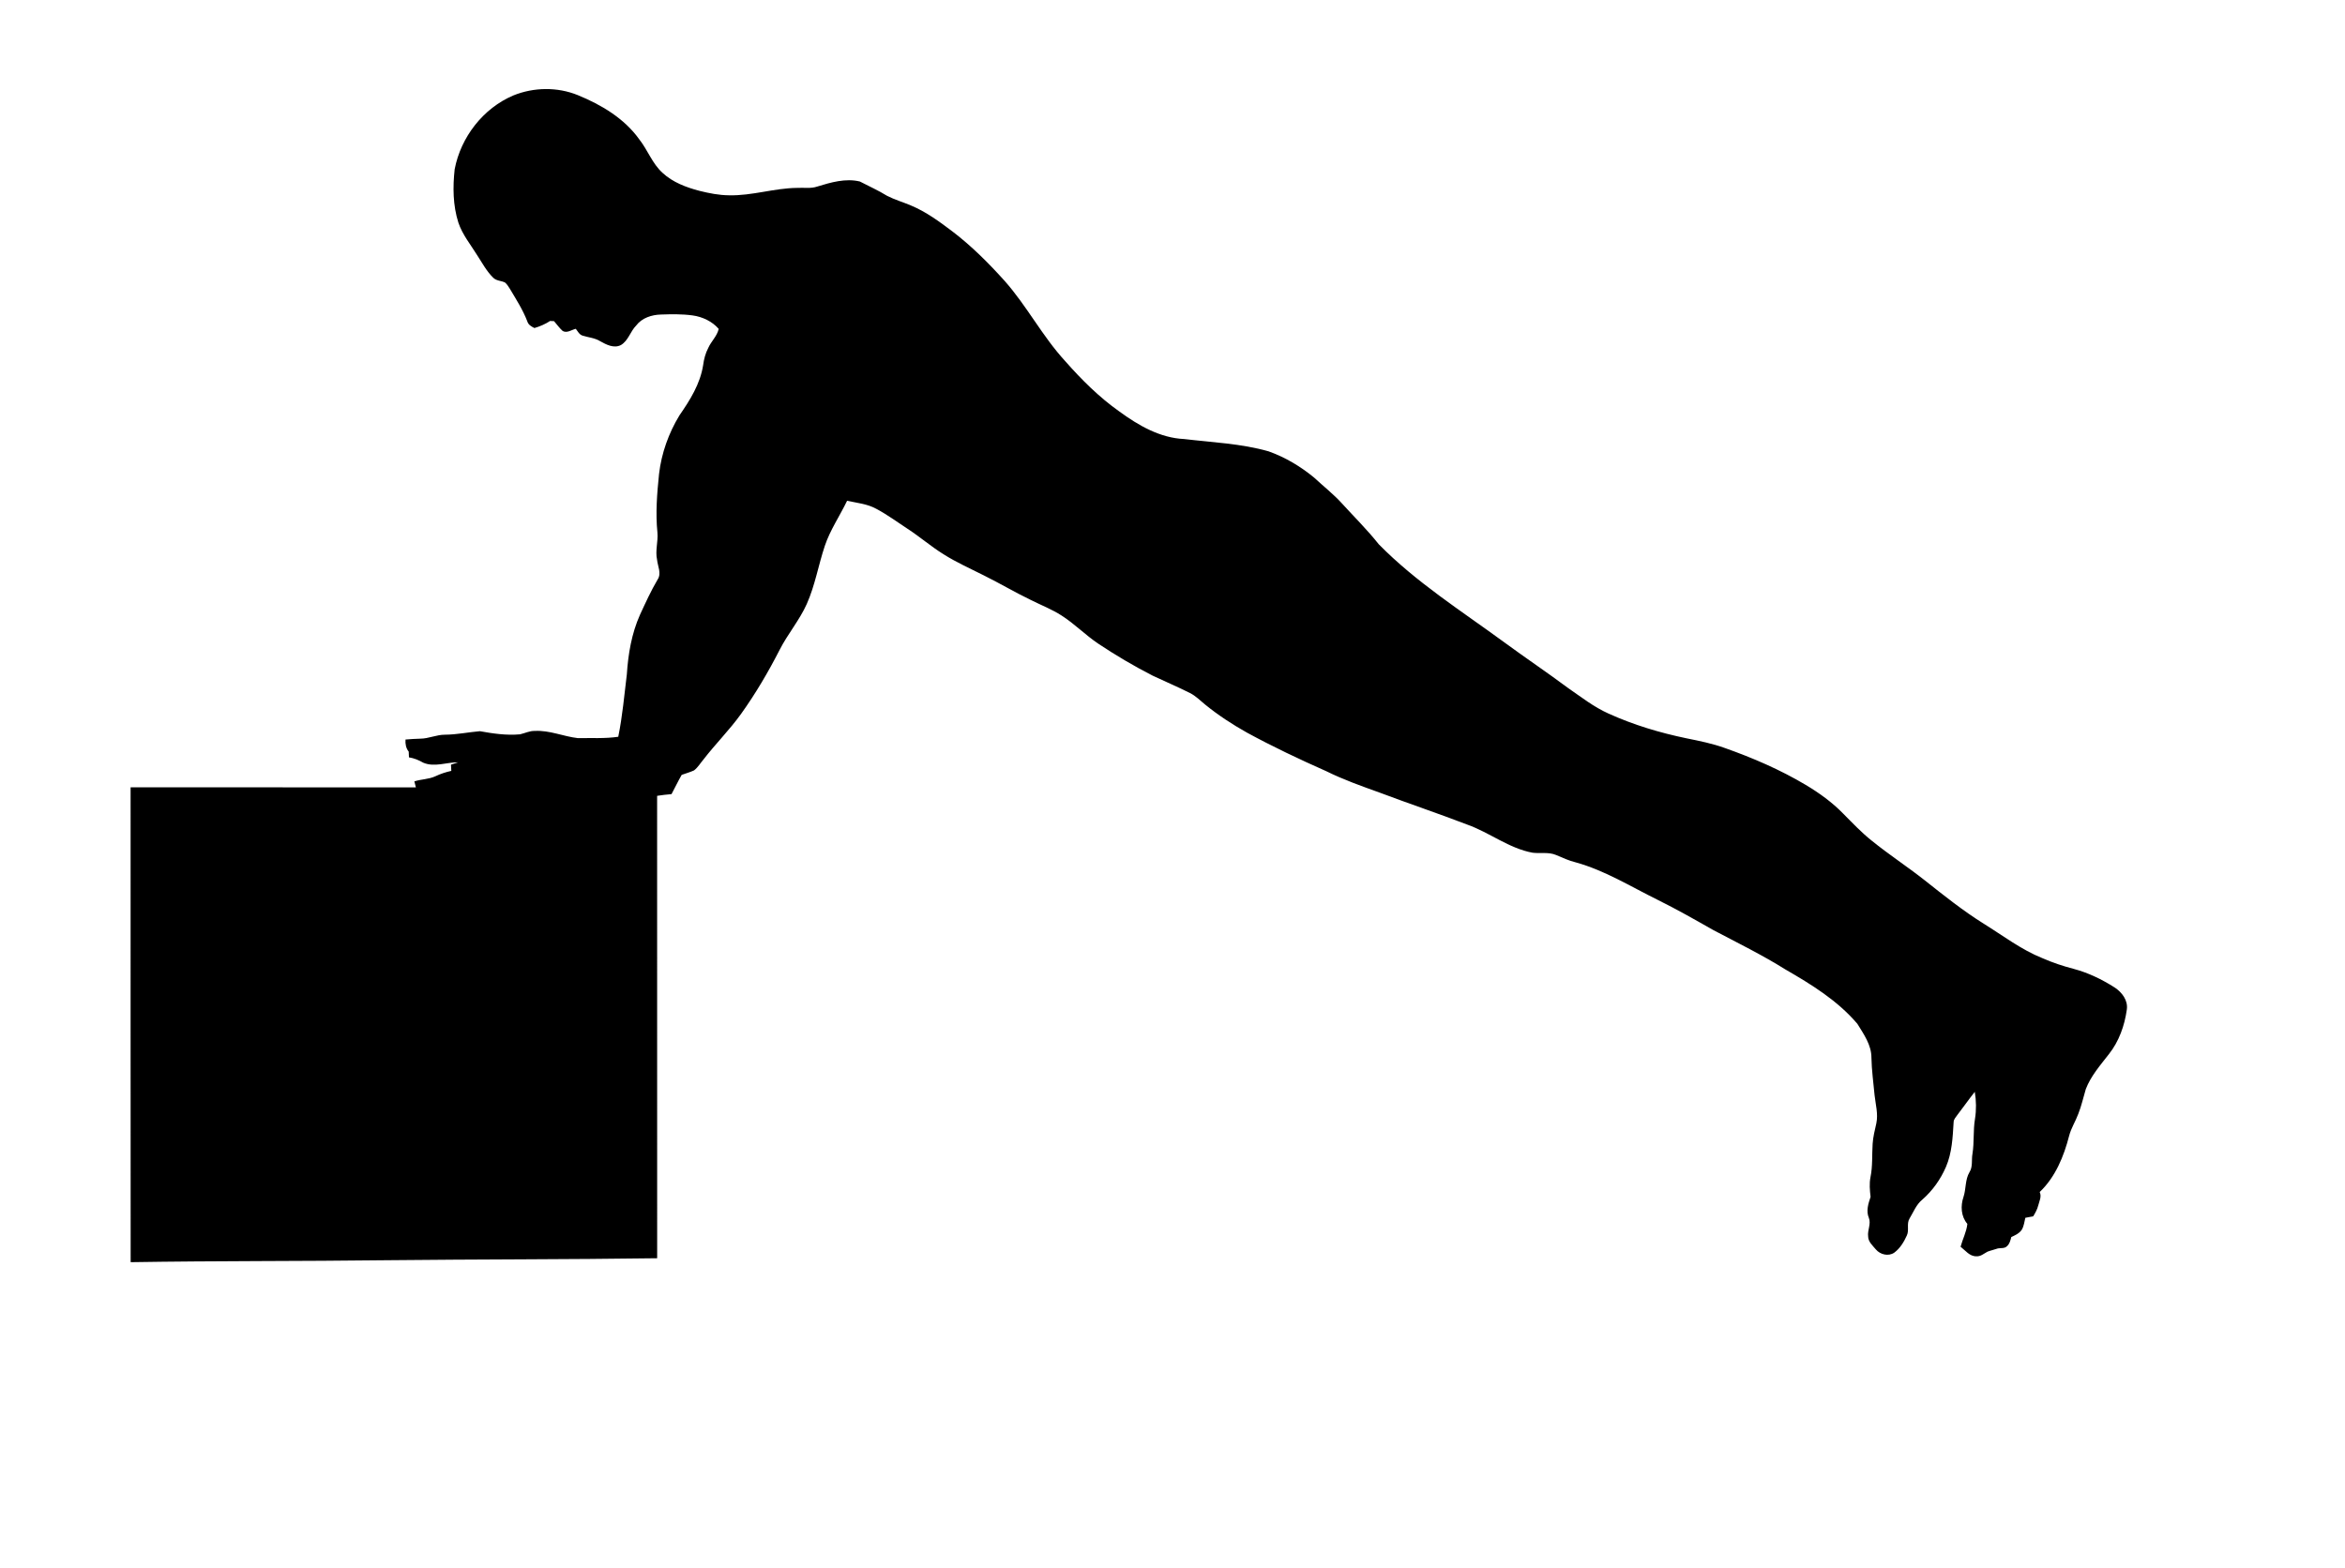
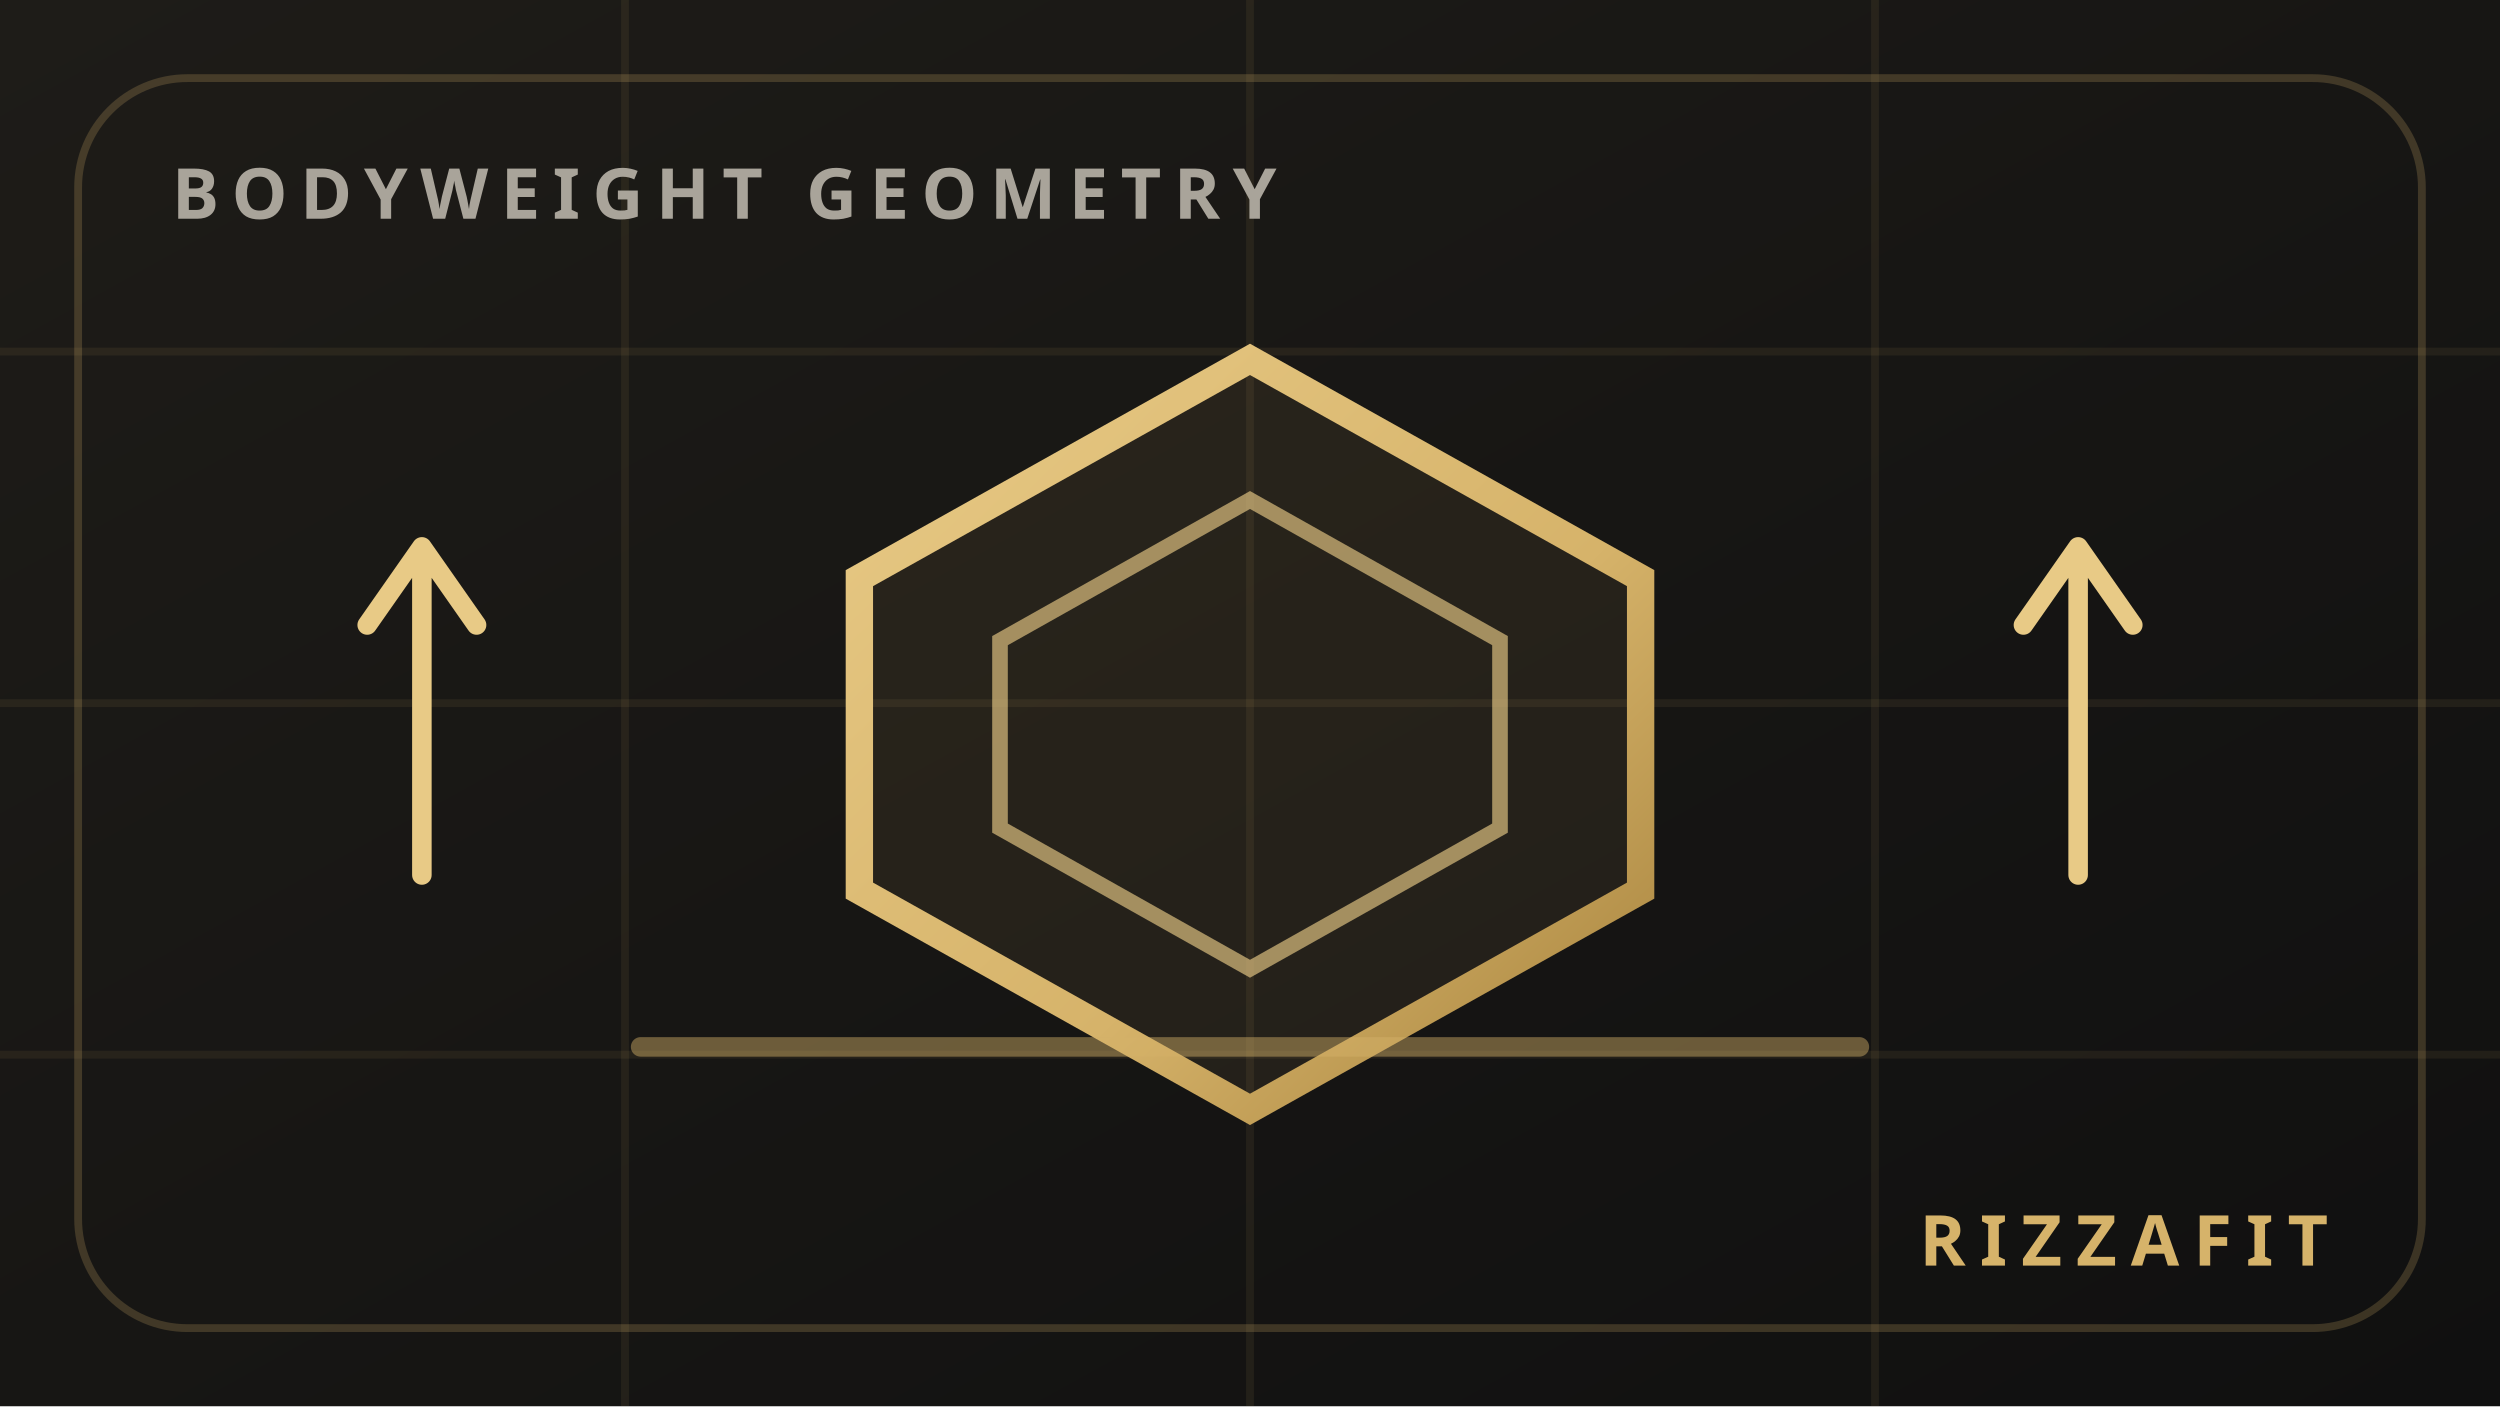
- <svg xmlns="http://www.w3.org/2000/svg" width="1412pt" height="944pt" viewBox="0 0 1412 944" version="1.1">
-   <g id="#000000ff">
-     <path fill="#000000" opacity="1.00" d=" M 309.13 57.47 C 321.40 52.50 335.58 52.29 347.89 57.28 C 362.07 63.09 375.90 71.28 384.95 83.96 C 390.03 90.39 392.76 98.53 398.93 104.10 C 405.09 109.82 413.17 112.84 421.18 114.94 C 427.01 116.39 432.96 117.58 439.00 117.62 C 452.83 117.96 466.18 113.29 479.98 113.16 C 484.02 112.90 488.22 113.71 492.14 112.34 C 500.34 109.82 509.16 107.24 517.74 109.31 C 523.20 112.17 528.86 114.66 534.11 117.92 C 538.73 120.30 543.76 121.72 548.52 123.76 C 557.64 127.55 565.64 133.47 573.48 139.38 C 584.99 148.14 595.24 158.41 604.90 169.14 C 618.32 184.29 627.67 202.56 641.38 217.48 C 651.22 228.67 661.87 239.26 674.07 247.88 C 685.51 256.22 698.46 263.75 712.97 264.41 C 729.99 266.44 747.31 267.11 763.88 271.83 C 773.93 275.42 783.24 280.98 791.43 287.78 C 796.91 292.90 802.85 297.52 807.91 303.07 C 815.37 311.28 823.29 319.07 830.19 327.78 C 852.75 350.75 880.12 368.04 905.96 386.98 C 918.53 396.21 931.48 404.90 943.99 414.22 C 951.95 419.70 959.63 425.77 968.51 429.74 C 983.53 436.56 999.42 441.32 1015.56 444.67 C 1023.33 446.24 1031.14 447.80 1038.62 450.51 C 1055.44 456.46 1071.92 463.56 1087.27 472.71 C 1095.46 477.59 1103.26 483.23 1109.92 490.09 C 1115.43 495.65 1120.83 501.37 1126.97 506.26 C 1137.31 514.66 1148.50 521.93 1158.96 530.19 C 1170.51 539.34 1182.05 548.57 1194.58 556.38 C 1206.13 563.55 1217.07 571.96 1229.78 577.06 C 1235.87 579.74 1242.20 581.84 1248.65 583.52 C 1257.42 585.85 1265.66 589.86 1273.30 594.72 C 1277.72 597.65 1281.46 602.48 1280.62 608.09 C 1279.27 617.71 1275.90 627.26 1269.79 634.93 C 1264.66 641.55 1258.97 648.00 1255.93 655.92 C 1254.42 660.90 1253.34 666.01 1251.40 670.86 C 1249.76 675.33 1247.09 679.39 1245.90 684.04 C 1242.71 696.44 1237.61 708.93 1228.17 717.91 C 1229.47 720.64 1227.93 723.41 1227.27 726.08 C 1226.69 728.40 1225.50 730.49 1224.28 732.52 C 1222.68 732.82 1221.09 733.12 1219.52 733.44 C 1218.94 735.82 1218.68 738.36 1217.43 740.53 C 1215.97 742.81 1213.41 743.93 1211.06 745.04 C 1210.55 746.98 1210.10 749.12 1208.50 750.50 C 1207.10 752.03 1204.83 751.53 1203.02 751.87 C 1200.94 752.62 1198.75 753.05 1196.71 753.85 C 1194.59 754.98 1192.62 756.80 1190.06 756.61 C 1185.98 756.72 1183.43 753.11 1180.53 750.85 C 1181.78 746.23 1184.09 741.93 1184.61 737.11 C 1180.77 732.61 1180.42 726.30 1182.28 720.88 C 1183.90 716.00 1183.20 710.46 1185.89 705.95 C 1188.01 702.65 1187.00 698.54 1187.69 694.87 C 1188.81 687.92 1188.03 680.84 1189.20 673.90 C 1190.06 668.49 1189.98 662.97 1189.08 657.57 C 1185.45 662.13 1182.14 666.92 1178.57 671.52 C 1177.66 672.85 1176.34 674.12 1176.34 675.86 C 1175.79 684.95 1175.38 694.32 1171.71 702.81 C 1168.48 710.27 1163.65 717.11 1157.51 722.46 C 1153.85 725.41 1152.17 729.95 1149.80 733.86 C 1147.87 736.99 1149.74 740.92 1148.13 744.17 C 1146.38 748.04 1144.05 751.86 1140.60 754.42 C 1137.11 756.83 1132.16 755.61 1129.53 752.50 C 1127.61 750.16 1124.90 747.92 1124.87 744.64 C 1124.36 740.90 1126.76 737.15 1125.30 733.48 C 1123.53 729.35 1124.97 724.83 1126.34 720.82 C 1125.87 716.86 1125.50 712.85 1126.29 708.91 C 1127.64 702.33 1127.13 695.60 1127.57 688.94 C 1127.82 684.73 1128.90 680.63 1129.80 676.53 C 1130.99 670.87 1129.35 665.18 1128.74 659.55 C 1128.06 652.05 1126.98 644.57 1126.85 637.02 C 1126.87 629.35 1122.22 622.84 1118.36 616.58 C 1106.52 602.65 1090.74 592.91 1075.06 583.87 C 1061.08 575.11 1046.25 567.86 1031.68 560.17 C 1020.58 553.88 1009.51 547.55 998.07 541.91 C 981.89 533.94 966.36 524.23 948.83 519.38 C 944.71 518.38 940.88 516.58 937.01 514.95 C 932.51 513.01 927.55 514.15 922.84 513.56 C 908.57 510.95 897.02 501.44 883.55 496.65 C 866.08 489.94 848.32 483.99 830.82 477.39 C 819.92 473.47 808.98 469.61 798.59 464.46 C 782.38 457.27 766.33 449.68 750.75 441.18 C 741.93 436.24 733.44 430.67 725.60 424.29 C 722.65 421.90 719.97 419.11 716.55 417.40 C 709.17 413.67 701.53 410.46 694.06 406.92 C 682.81 401.16 671.91 394.73 661.39 387.72 C 653.64 382.54 647.11 375.76 639.25 370.74 C 633.45 366.99 626.98 364.50 620.83 361.41 C 611.18 356.78 601.98 351.28 592.39 346.54 C 584.24 342.42 575.86 338.70 568.13 333.81 C 560.64 329.16 553.96 323.35 546.58 318.54 C 540.30 314.45 534.27 309.95 527.64 306.44 C 522.24 303.45 515.98 302.90 510.06 301.59 C 505.70 310.72 499.85 319.15 496.63 328.81 C 492.76 340.39 490.77 352.58 485.77 363.78 C 481.38 373.58 474.30 381.83 469.44 391.38 C 462.58 404.79 454.92 417.81 446.14 430.07 C 439.21 439.70 430.76 448.09 423.53 457.48 C 421.67 459.65 420.21 462.24 417.90 463.98 C 415.50 465.08 412.95 465.77 410.47 466.67 C 408.27 470.45 406.43 474.43 404.34 478.28 C 401.43 478.51 398.54 478.84 395.67 479.30 C 395.73 572.13 395.68 664.96 395.70 757.79 C 341.47 758.54 287.22 758.40 232.99 758.98 C 181.56 759.62 130.11 759.32 78.67 760.16 C 78.60 664.83 78.66 569.49 78.64 474.15 C 135.90 474.16 193.17 474.20 250.43 474.22 C 250.19 473.31 249.72 471.50 249.49 470.59 C 253.64 469.24 258.17 469.37 262.17 467.51 C 265.23 466.05 268.45 465.00 271.75 464.27 C 271.68 463.01 271.61 461.76 271.55 460.52 C 272.98 460.04 274.41 459.57 275.86 459.12 C 268.84 459.02 261.64 462.25 254.83 459.33 C 252.16 457.78 249.31 456.61 246.25 456.13 C 246.22 455.27 246.14 453.54 246.10 452.67 C 244.42 450.59 243.98 448.00 244.17 445.39 C 247.12 445.12 250.08 444.96 253.05 444.87 C 258.15 444.85 262.88 442.44 267.99 442.48 C 275.04 442.43 281.97 440.97 288.96 440.37 C 296.90 441.81 304.99 442.99 313.08 442.26 C 316.07 441.61 318.90 440.10 322.04 440.21 C 330.94 439.72 339.27 443.56 347.99 444.55 C 356.08 444.38 364.23 444.91 372.27 443.73 C 374.81 431.33 375.89 418.70 377.44 406.15 C 378.24 393.85 380.32 381.49 385.39 370.17 C 388.71 363.02 391.96 355.81 395.98 349.02 C 398.43 345.34 396.04 341.04 395.64 337.10 C 394.44 331.67 396.34 326.23 395.86 320.77 C 394.66 309.02 395.63 297.18 396.83 285.48 C 398.28 272.96 402.60 260.86 409.14 250.12 C 415.48 240.98 421.62 231.17 423.37 219.98 C 423.84 216.35 424.77 212.78 426.47 209.53 C 428.25 205.54 431.78 202.44 432.75 198.09 C 428.89 193.57 422.91 190.75 417.00 189.96 C 410.70 189.10 404.33 189.21 398.00 189.43 C 392.42 189.56 386.52 191.46 383.05 196.07 C 379.51 199.62 378.34 205.19 373.85 207.82 C 369.65 209.96 365.09 207.57 361.39 205.50 C 358.14 203.48 354.27 203.24 350.71 202.11 C 348.79 201.48 347.88 199.50 346.70 198.03 C 344.14 198.62 341.43 200.82 338.82 199.34 C 336.84 197.58 335.34 195.39 333.60 193.42 C 333.00 193.39 331.81 193.34 331.22 193.31 C 328.32 195.21 325.12 196.60 321.80 197.56 C 320.00 196.68 318.11 195.63 317.52 193.56 C 314.86 186.61 310.82 180.35 307.04 173.98 C 306.12 172.60 305.29 171.07 303.94 170.05 C 301.61 169.06 298.72 169.11 296.88 167.16 C 292.92 163.26 290.32 158.28 287.30 153.67 C 283.34 147.26 278.43 141.31 276.00 134.07 C 272.70 123.73 272.59 112.64 273.77 101.93 C 277.47 82.59 290.91 65.20 309.13 57.47 Z" />
+ <svg xmlns="http://www.w3.org/2000/svg" viewBox="0 0 320 180" data-rf-equip="true">
+   <defs>
+     <linearGradient id="bgGrad" x1="0" y1="0" x2="1" y2="1">
+       <stop offset="0%" stop-color="#1E1C18" />
+       <stop offset="100%" stop-color="#101010" />
+     </linearGradient>
+     <linearGradient id="goldGrad" x1="0" y1="0" x2="1" y2="1">
+       <stop offset="0%" stop-color="#E8CA86" />
+       <stop offset="60%" stop-color="#D6B36A" />
+       <stop offset="100%" stop-color="#A6823C" />
+     </linearGradient>
+   </defs>
+   <rect width="320" height="180" fill="url(#bgGrad)" />
+   <g stroke="rgba(214,179,106,0.08)" stroke-width="1">
+     <line x1="0" y1="45" x2="320" y2="45" />
+     <line x1="0" y1="90" x2="320" y2="90" />
+     <line x1="0" y1="135" x2="320" y2="135" />
+     <line x1="80" y1="0" x2="80" y2="180" />
+     <line x1="160" y1="0" x2="160" y2="180" />
+     <line x1="240" y1="0" x2="240" y2="180" />
  </g>
+   <rect x="10" y="10" width="300" height="160" rx="14" fill="none" stroke="rgba(214,179,106,0.22)" stroke-width="1" />
+   <path d="M54 112 V72 M47 80 L54 70 L61 80" stroke="#E8CA86" stroke-width="2.5" fill="none" stroke-linecap="round" stroke-linejoin="round" />
+   <path d="M266 112 V72 M259 80 L266 70 L273 80" stroke="#E8CA86" stroke-width="2.5" fill="none" stroke-linecap="round" stroke-linejoin="round" />
+   <polygon points="160,46 210,74 210,114 160,142 110,114 110,74" fill="rgba(214,179,106,0.08)" stroke="url(#goldGrad)" stroke-width="3.5" />
+   <polygon points="160,64 192,82 192,106 160,124 128,106 128,82" fill="none" stroke="#E8CA86" stroke-width="2" opacity="0.65" />
+   <line x1="82" y1="134" x2="238" y2="134" stroke="rgba(214,179,106,0.45)" stroke-width="2.5" stroke-linecap="round" />
+   <text x="22" y="28" fill="#A9A49A" font-family="system-ui, sans-serif" font-size="9" font-weight="700" letter-spacing="1.6">BODYWEIGHT GEOMETRY</text>
+   <text x="298" y="162" text-anchor="end" fill="#D6B36A" font-family="system-ui, sans-serif" font-size="9" font-weight="800" letter-spacing="1.8">RIZZAFIT</text>
</svg>
